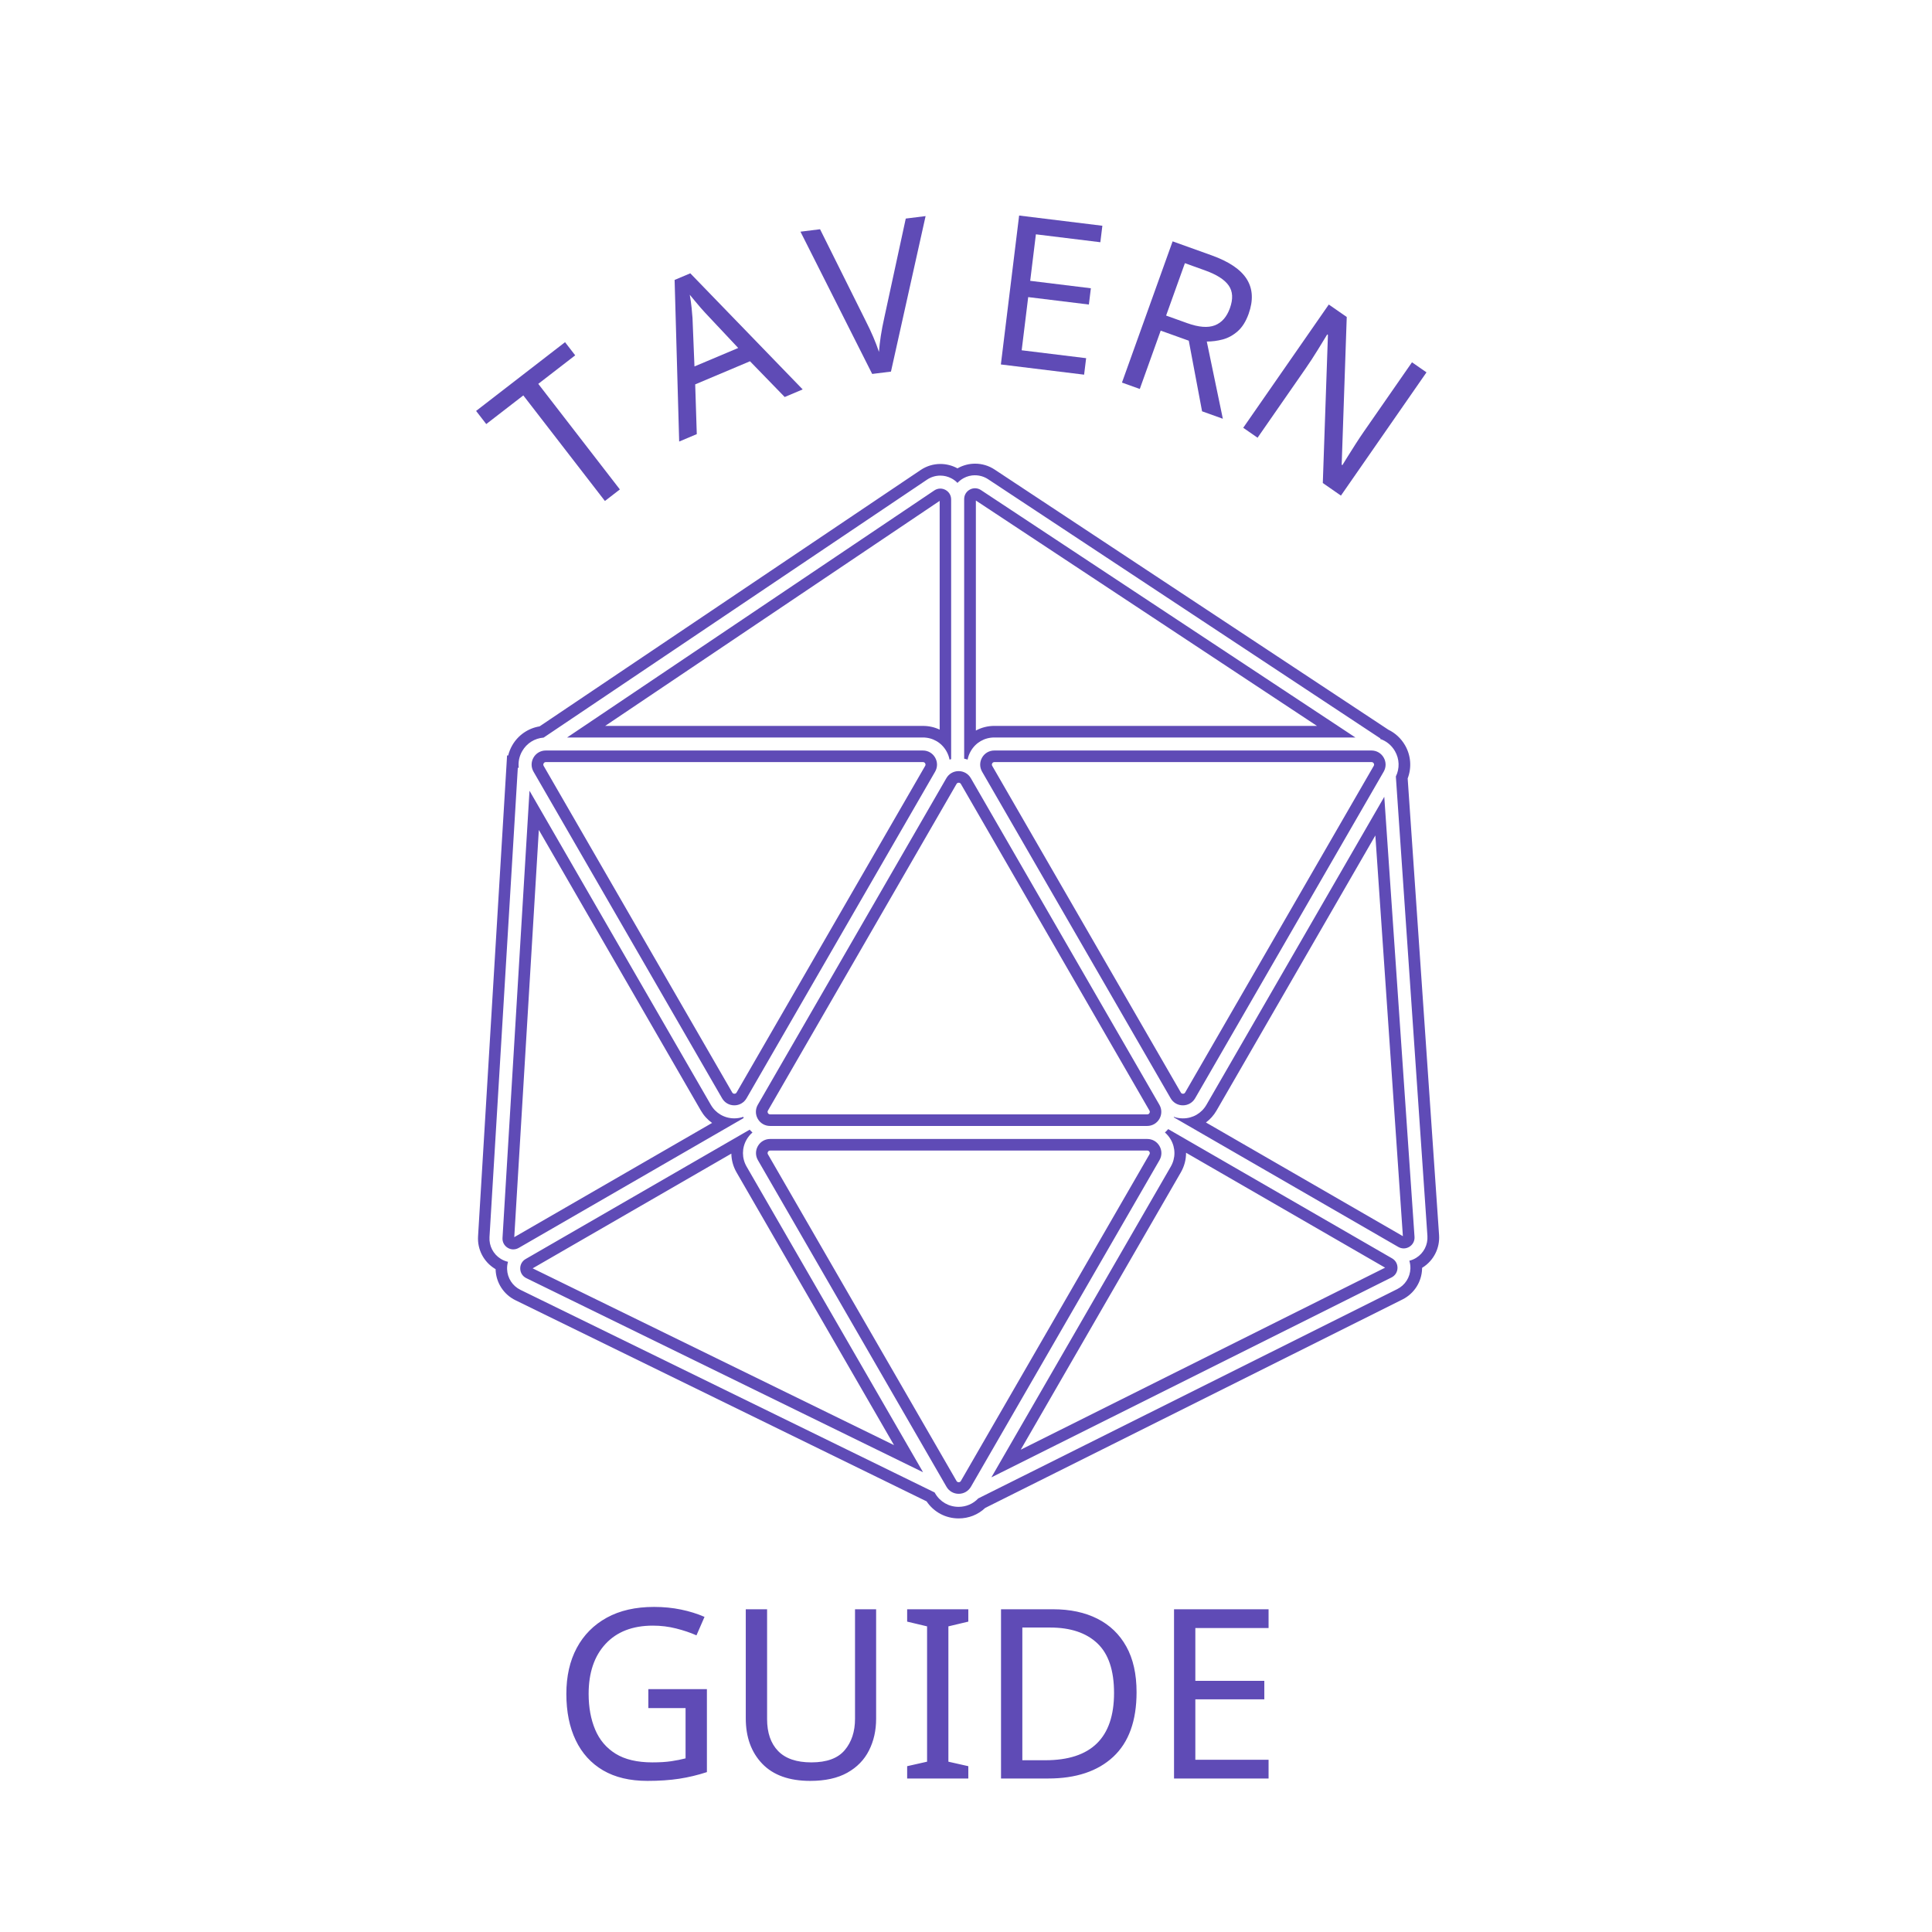
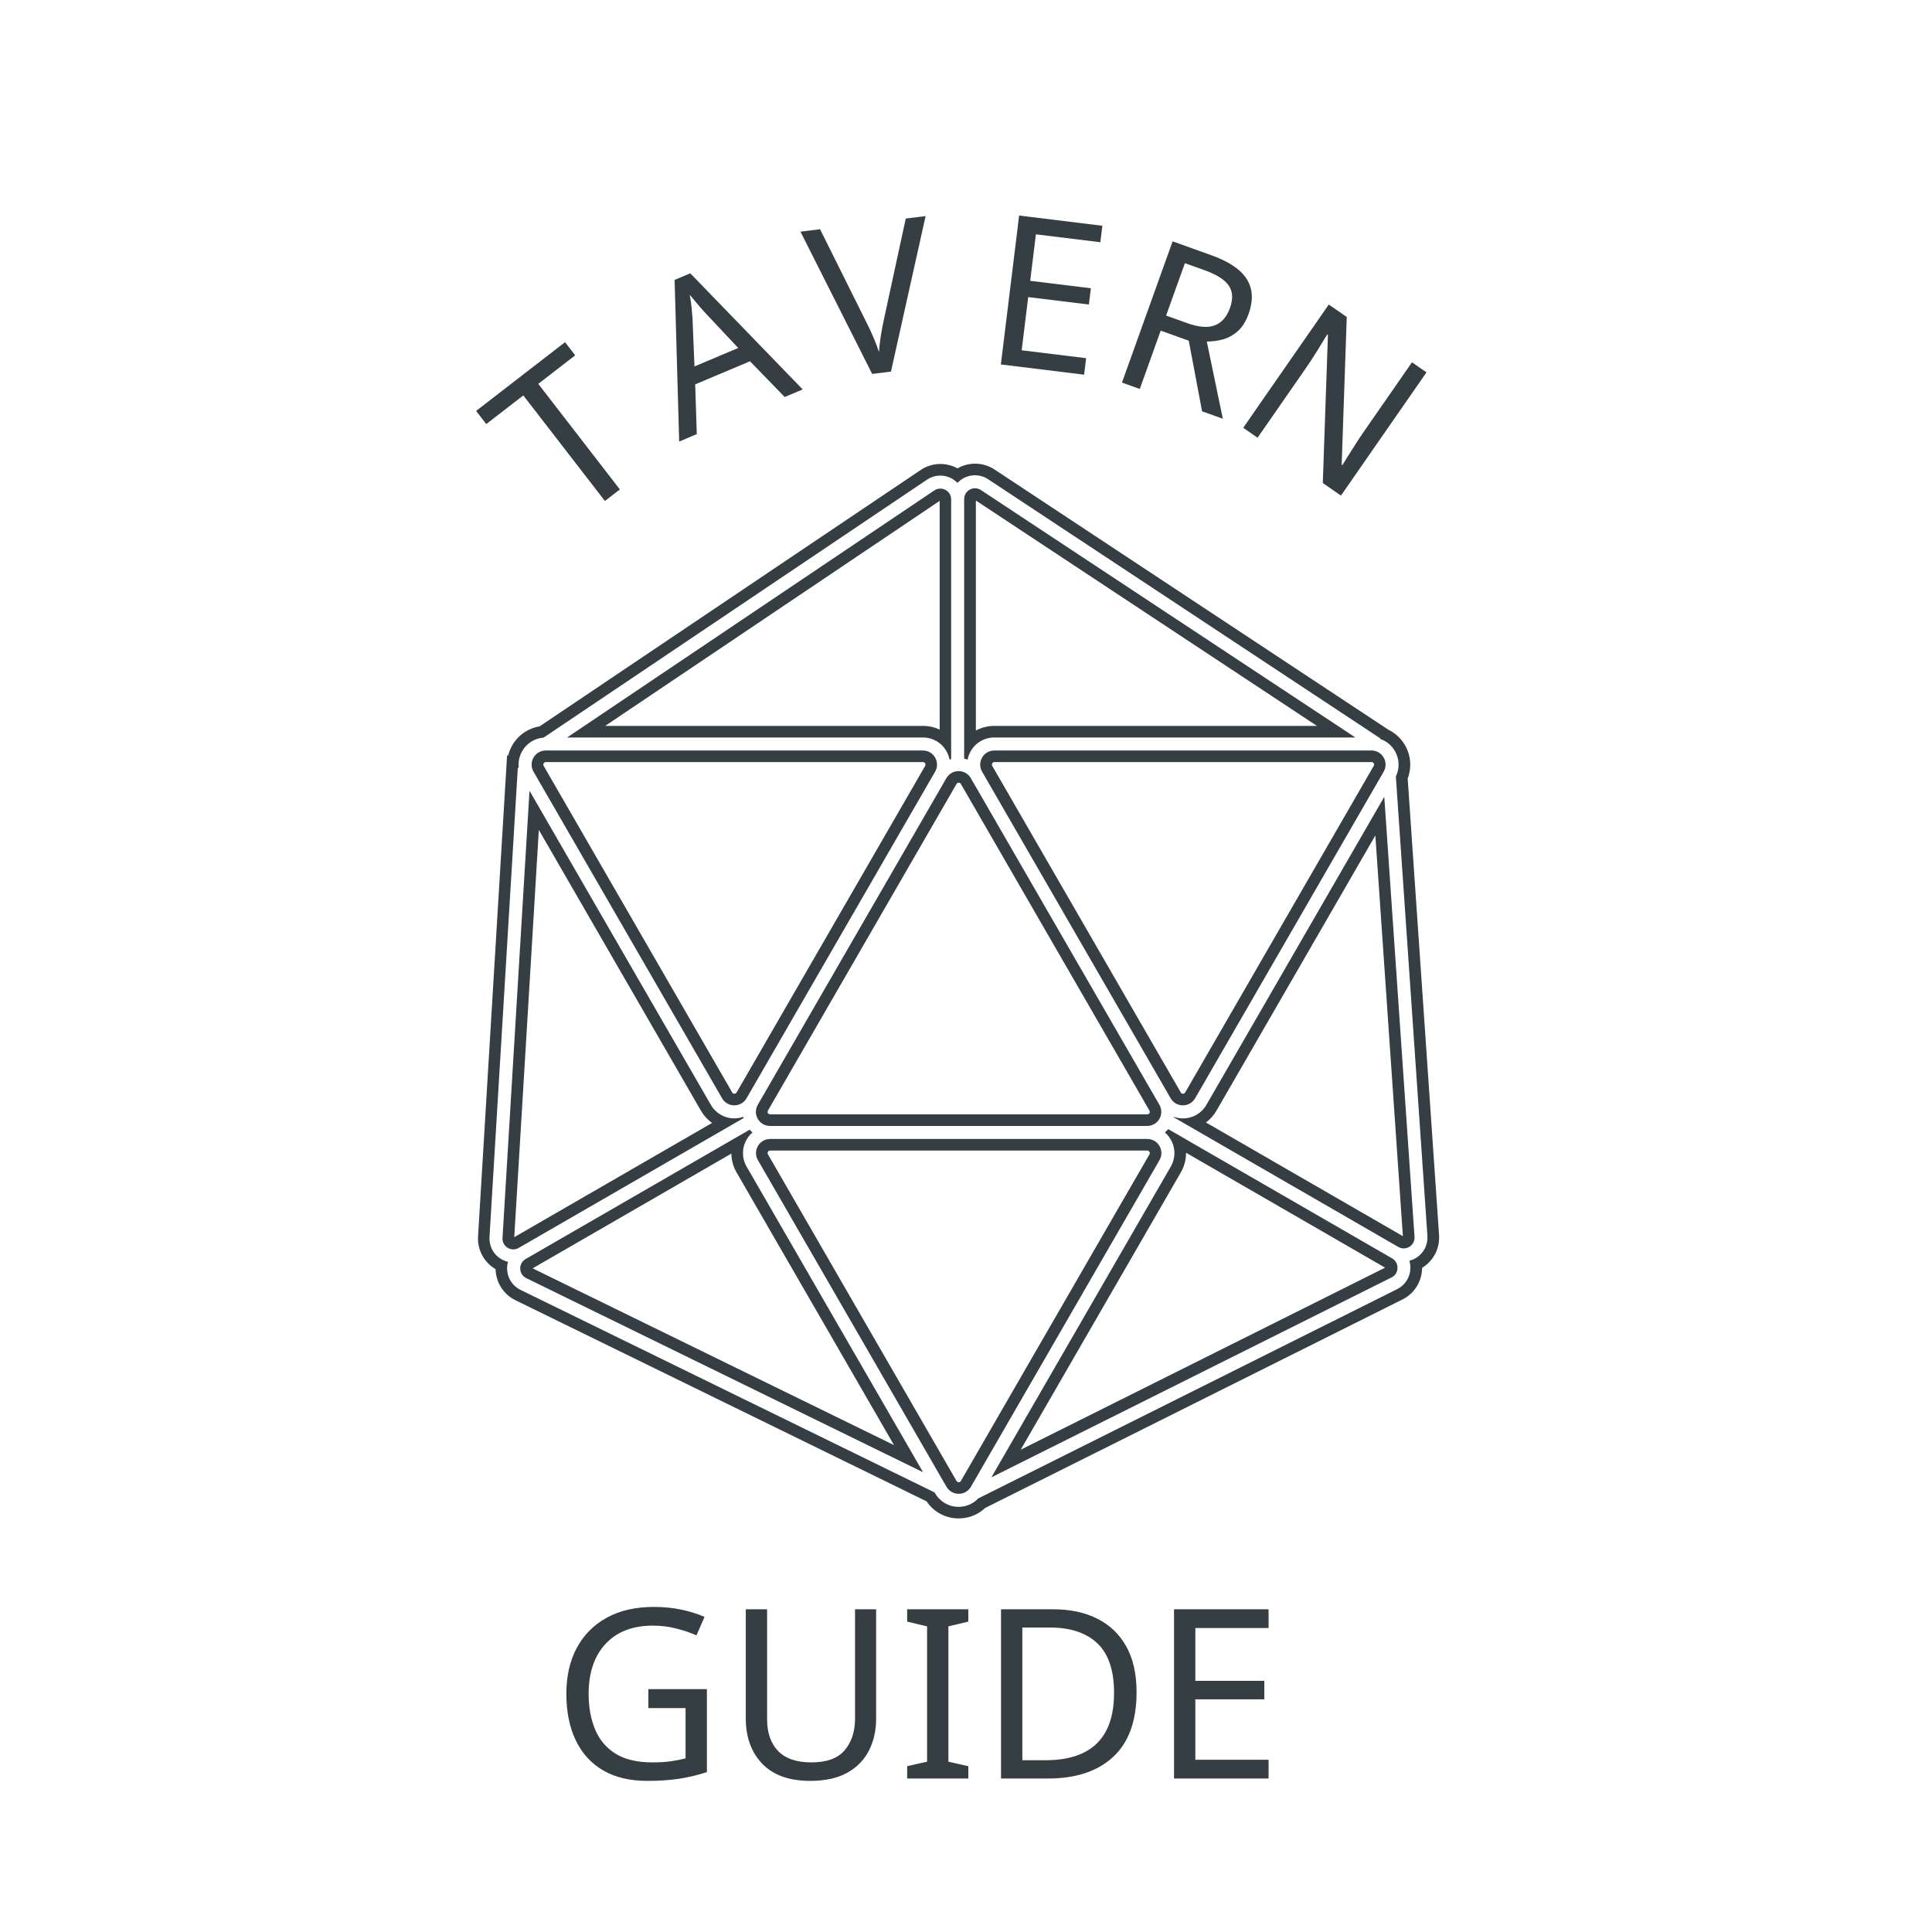
<svg xmlns="http://www.w3.org/2000/svg" id="a" viewBox="0 0 1000 1000">
  <defs>
-     <style>.b,.c,.d{fill:#5F4BB6;}.c{font-size:122.67px;}.c,.d{font-family:HighTowerText-Reg, High Tower Text;}.d{font-size:108.76px;}</style>
+     <style>.b,.c,.d{fill:#353e43;}.c{font-size:122.67px;}.c,.d{font-family:HighTowerText-Reg, High Tower Text;}.d{font-size:108.76px;}</style>
  </defs>
  <path class="b" d="M504.66,246.01c2.38,0,4.75,.69,6.8,2.05l203.06,134.17-.16,.24c3.18,1.06,5.9,3.26,7.65,6.29,2.37,4.1,2.52,8.94,.48,13.14l16.34,237.82c.31,4.56-1.9,8.9-5.78,11.32-1.12,.7-2.33,1.21-3.57,1.51,.39,1.28,.58,2.63,.54,4.02-.14,4.55-2.75,8.64-6.82,10.67l-216.86,108.34c-2.61,2.77-6.23,4.36-10.18,4.36-5.08,0-9.62-2.63-12.16-7.02l-.25-.43-214.37-104.87c-4.11-2.01-6.75-6.1-6.91-10.66-.05-1.32,.12-2.62,.47-3.85-1.31-.3-2.57-.81-3.75-1.54-3.87-2.39-6.1-6.7-5.83-11.24l14.66-242.94,.48,.03c-.35-2.95,.24-5.97,1.8-8.66,2.36-4.08,6.44-6.63,11.08-6.98l198.43-133.5c2.08-1.4,4.48-2.11,6.89-2.11,1.99,0,3.98,.48,5.8,1.45,1.17,.62,2.21,1.41,3.09,2.33,.91-.98,1.99-1.82,3.21-2.48,1.83-.99,3.84-1.48,5.85-1.48m-3.82,147.19c.29-1.53,.84-3.03,1.66-4.44,2.54-4.4,7.08-7.02,12.16-7.02h186.9l-193.81-128.06c-.95-.63-2.01-.94-3.08-.94-.91,0-1.82,.23-2.66,.68-1.85,.99-2.95,2.84-2.95,4.94v134.35c.61,.12,1.2,.29,1.78,.49m-207.31-11.46h184.15c5.08,0,9.62,2.62,12.16,7.02,.81,1.41,1.36,2.91,1.66,4.44,.27-.09,.54-.18,.82-.26v-134.41c0-2.11-1.11-3.96-2.97-4.95-.84-.45-1.75-.67-2.64-.67-1.09,0-2.16,.32-3.12,.97l-190.05,127.86m318.73,190.4c2.64,0,5.01-1.37,6.33-3.65l97.6-169.05c1.32-2.29,1.32-5.02,0-7.31-1.32-2.29-3.69-3.65-6.33-3.65h-195.2c-2.64,0-5.01,1.37-6.33,3.65-1.32,2.29-1.32,5.02,0,7.31l97.6,169.05c1.32,2.29,3.69,3.65,6.33,3.65m-232.18,0c2.64,0,5.01-1.37,6.33-3.65l97.6-169.05c1.32-2.29,1.32-5.02,0-7.31-1.32-2.29-3.69-3.65-6.33-3.65h-195.2c-2.64,0-5.01,1.37-6.33,3.65-1.32,2.29-1.32,5.02,0,7.31l97.6,169.05c1.32,2.29,3.69,3.65,6.33,3.65m18.49,10.67h195.2c2.64,0,5.01-1.37,6.33-3.65,1.32-2.29,1.32-5.02,0-7.31l-97.6-169.05c-1.32-2.29-3.69-3.65-6.33-3.65s-5.01,1.37-6.33,3.65l-97.6,169.05c-1.32,2.29-1.32,5.02,0,7.31,1.32,2.29,3.69,3.65,6.33,3.65m-132.88,63.88c.96,0,1.92-.25,2.81-.76l116.39-67.2c-.05-.21-.1-.43-.14-.64-1.47,.51-3.04,.79-4.67,.79-5.08,0-9.62-2.63-12.16-7.02l-93.85-162.55-13.97,231.44c-.13,2.09,.86,4,2.65,5.11,.92,.57,1.93,.85,2.95,.85m346.57-67.82c-1.63,0-3.2-.27-4.67-.79-.02,.08-.03,.17-.05,.25l116.19,67.08c.88,.51,1.85,.77,2.81,.77,1.02,0,2.04-.29,2.97-.86,1.79-1.12,2.77-3.04,2.63-5.14l-15.65-227.76-92.05,159.43c-2.54,4.4-7.09,7.02-12.16,7.02m-99.17,185.81l207.12-103.47c1.88-.94,3.04-2.75,3.1-4.85,.06-2.1-.98-3.98-2.8-5.03l-115.89-66.91c-.52,.64-1.08,1.22-1.69,1.75,1.18,1.02,2.2,2.24,3.02,3.65,2.54,4.4,2.54,9.65,0,14.04l-92.84,160.81m-35.36-2.64l-91.32-158.17c-2.54-4.4-2.54-9.65,0-14.04,.81-1.41,1.84-2.64,3.02-3.65-.51-.44-1-.93-1.45-1.45l-115.96,66.95c-1.83,1.05-2.87,2.94-2.8,5.05,.07,2.11,1.25,3.92,3.14,4.84l205.37,100.47m18.44,11.16c2.64,0,5.01-1.37,6.33-3.65l97.6-169.05c1.32-2.29,1.32-5.02,0-7.31-1.32-2.29-3.69-3.65-6.33-3.65h-195.2c-2.64,0-5.01,1.37-6.33,3.65-1.32,2.29-1.32,5.02,0,7.31l97.6,169.05c1.32,2.29,3.69,3.65,6.33,3.65m8.5-533.2c-3.02,0-6.02,.76-8.69,2.19-.15,.08-.29,.16-.44,.24-.07-.04-.14-.07-.2-.11-2.65-1.41-5.63-2.16-8.63-2.16-3.66,0-7.2,1.08-10.24,3.13l-197.23,132.69c-5.9,.96-11.09,4.52-14.12,9.76-.98,1.69-1.69,3.48-2.14,5.32l-.57-.03-.36,5.99-14.66,242.94c-.41,6.75,2.91,13.15,8.66,16.71,.14,.09,.28,.17,.43,.26,0,.08,0,.15,0,.23,.23,6.79,4.17,12.87,10.27,15.85l212.8,104.1c3.73,5.55,9.84,8.83,16.61,8.83,5.19,0,10.03-1.92,13.73-5.43l215.99-107.91c6.05-3.02,9.93-9.1,10.14-15.86,0-.17,0-.33,0-.5,.07-.04,.13-.08,.2-.12,5.77-3.6,9.06-10.04,8.59-16.82l-16.25-236.37c2.15-5.6,1.68-11.91-1.37-17.18-2.04-3.52-5.05-6.32-8.64-8.05l-.74-.49-203.06-134.17c-3.01-1.99-6.51-3.04-10.11-3.04h0Zm.39,138.14v-119.06l176.54,116.65h-166.94c-3.45,0-6.72,.85-9.6,2.41h0Zm-191.86-2.41l173.12-116.47v118.4c-2.64-1.25-5.57-1.92-8.64-1.92h-164.48Zm299.06,190.4c-.5,0-.88-.22-1.13-.65l-97.6-169.05c-.25-.43-.25-.87,0-1.31,.25-.43,.63-.65,1.13-.65h195.2c.5,0,.88,.22,1.13,.65,.25,.43,.25,.87,0,1.31l-97.6,169.05c-.25,.43-.63,.65-1.13,.65h0Zm-232.18,0c-.5,0-.88-.22-1.13-.65l-97.6-169.05c-.25-.43-.25-.87,0-1.31,.25-.43,.63-.65,1.13-.65h195.2c.5,0,.88,.22,1.13,.65,.25,.43,.25,.87,0,1.31l-97.6,169.05c-.25,.43-.63,.65-1.13,.65h0Zm18.49,10.67c-.5,0-.88-.22-1.13-.65-.25-.43-.25-.87,0-1.31l97.6-169.05c.25-.43,.63-.65,1.13-.65s.88,.22,1.13,.65l97.6,169.05c.25,.43,.25,.87,0,1.31-.25,.43-.63,.65-1.13,.65h-195.2Zm-132.44,63.56l12.72-210.78,83.87,145.26c1.5,2.59,3.48,4.75,5.81,6.4l-102.4,59.12h0Zm358.02-59.37c2.18-1.61,4.05-3.69,5.47-6.15l82.21-142.4,14.25,207.41-101.94-58.85h0Zm-127.98,186.21c-.5,0-.88-.22-1.13-.65l-97.6-169.05c-.25-.43-.25-.87,0-1.31,.25-.43,.63-.65,1.13-.65h195.2c.5,0,.88,.22,1.13,.65,.25,.43,.25,.87,0,1.31l-97.6,169.05c-.25,.43-.63,.65-1.13,.65h0Zm32.1-16.82l82.86-143.52c1.84-3.19,2.75-6.69,2.72-10.19l103.03,59.48-188.6,94.22h0Zm-252.62-93.88l102.84-59.38c.05,3.35,.95,6.69,2.71,9.74l81.49,141.14-187.04-91.5h0Z" />
  <text class="d" transform="translate(293.05 274.81) rotate(-37.7)">
    <tspan x="0" y="0">T</tspan>
  </text>
  <text class="d" transform="translate(351.54 228.54) rotate(-22.88)">
    <tspan x="0" y="0">A</tspan>
  </text>
  <text class="d" transform="translate(423.92 196.98) rotate(-7.1)">
    <tspan x="0" y="0">V</tspan>
  </text>
  <text class="d" transform="translate(507.58 187.36) rotate(6.99)">
    <tspan x="0" y="0">E</tspan>
  </text>
  <text class="d" transform="translate(570.8 194.46) rotate(19.73)">
    <tspan x="0" y="0">R</tspan>
  </text>
  <text class="d" transform="translate(634.83 215.4) rotate(34.77)">
    <tspan x="0" y="0">N</tspan>
  </text>
  <text class="d" transform="translate(706.41 268.5) rotate(45.65)">
    <tspan x="0" y="0"> </tspan>
  </text>
  <text class="c" transform="translate(285.66 920.55)">
    <tspan x="0" y="0">GUIDE</tspan>
  </text>
</svg>
